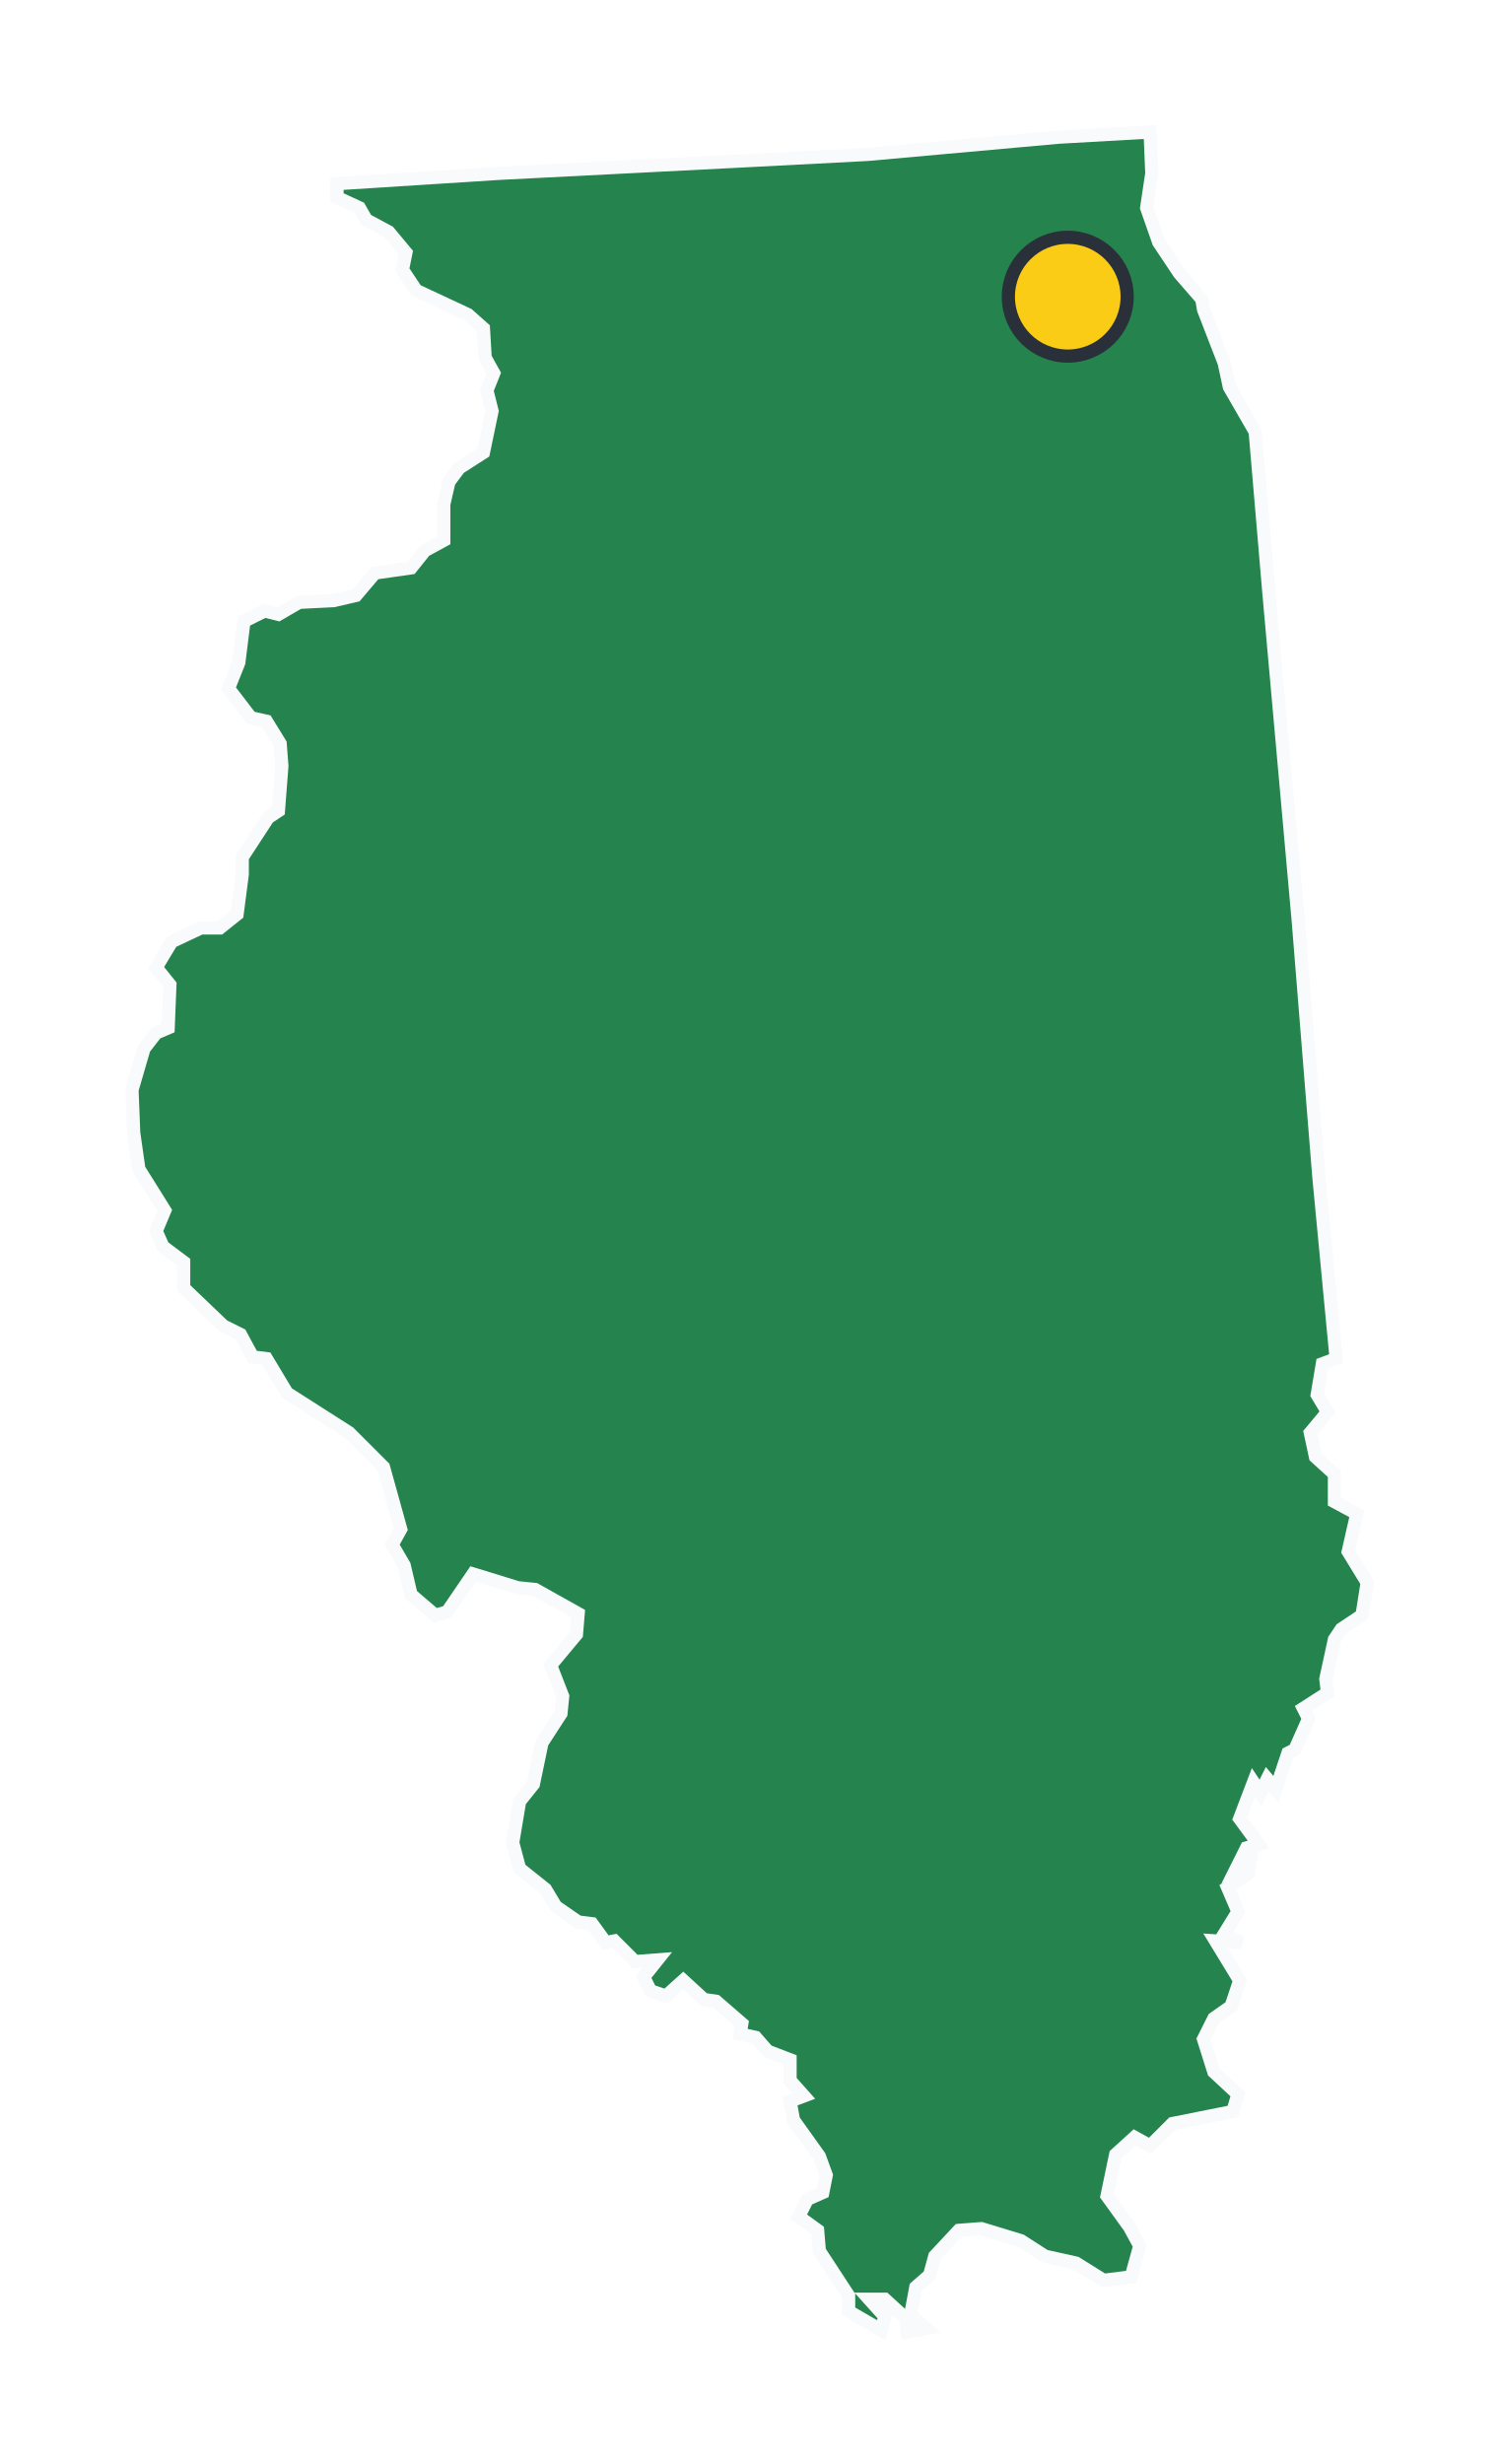
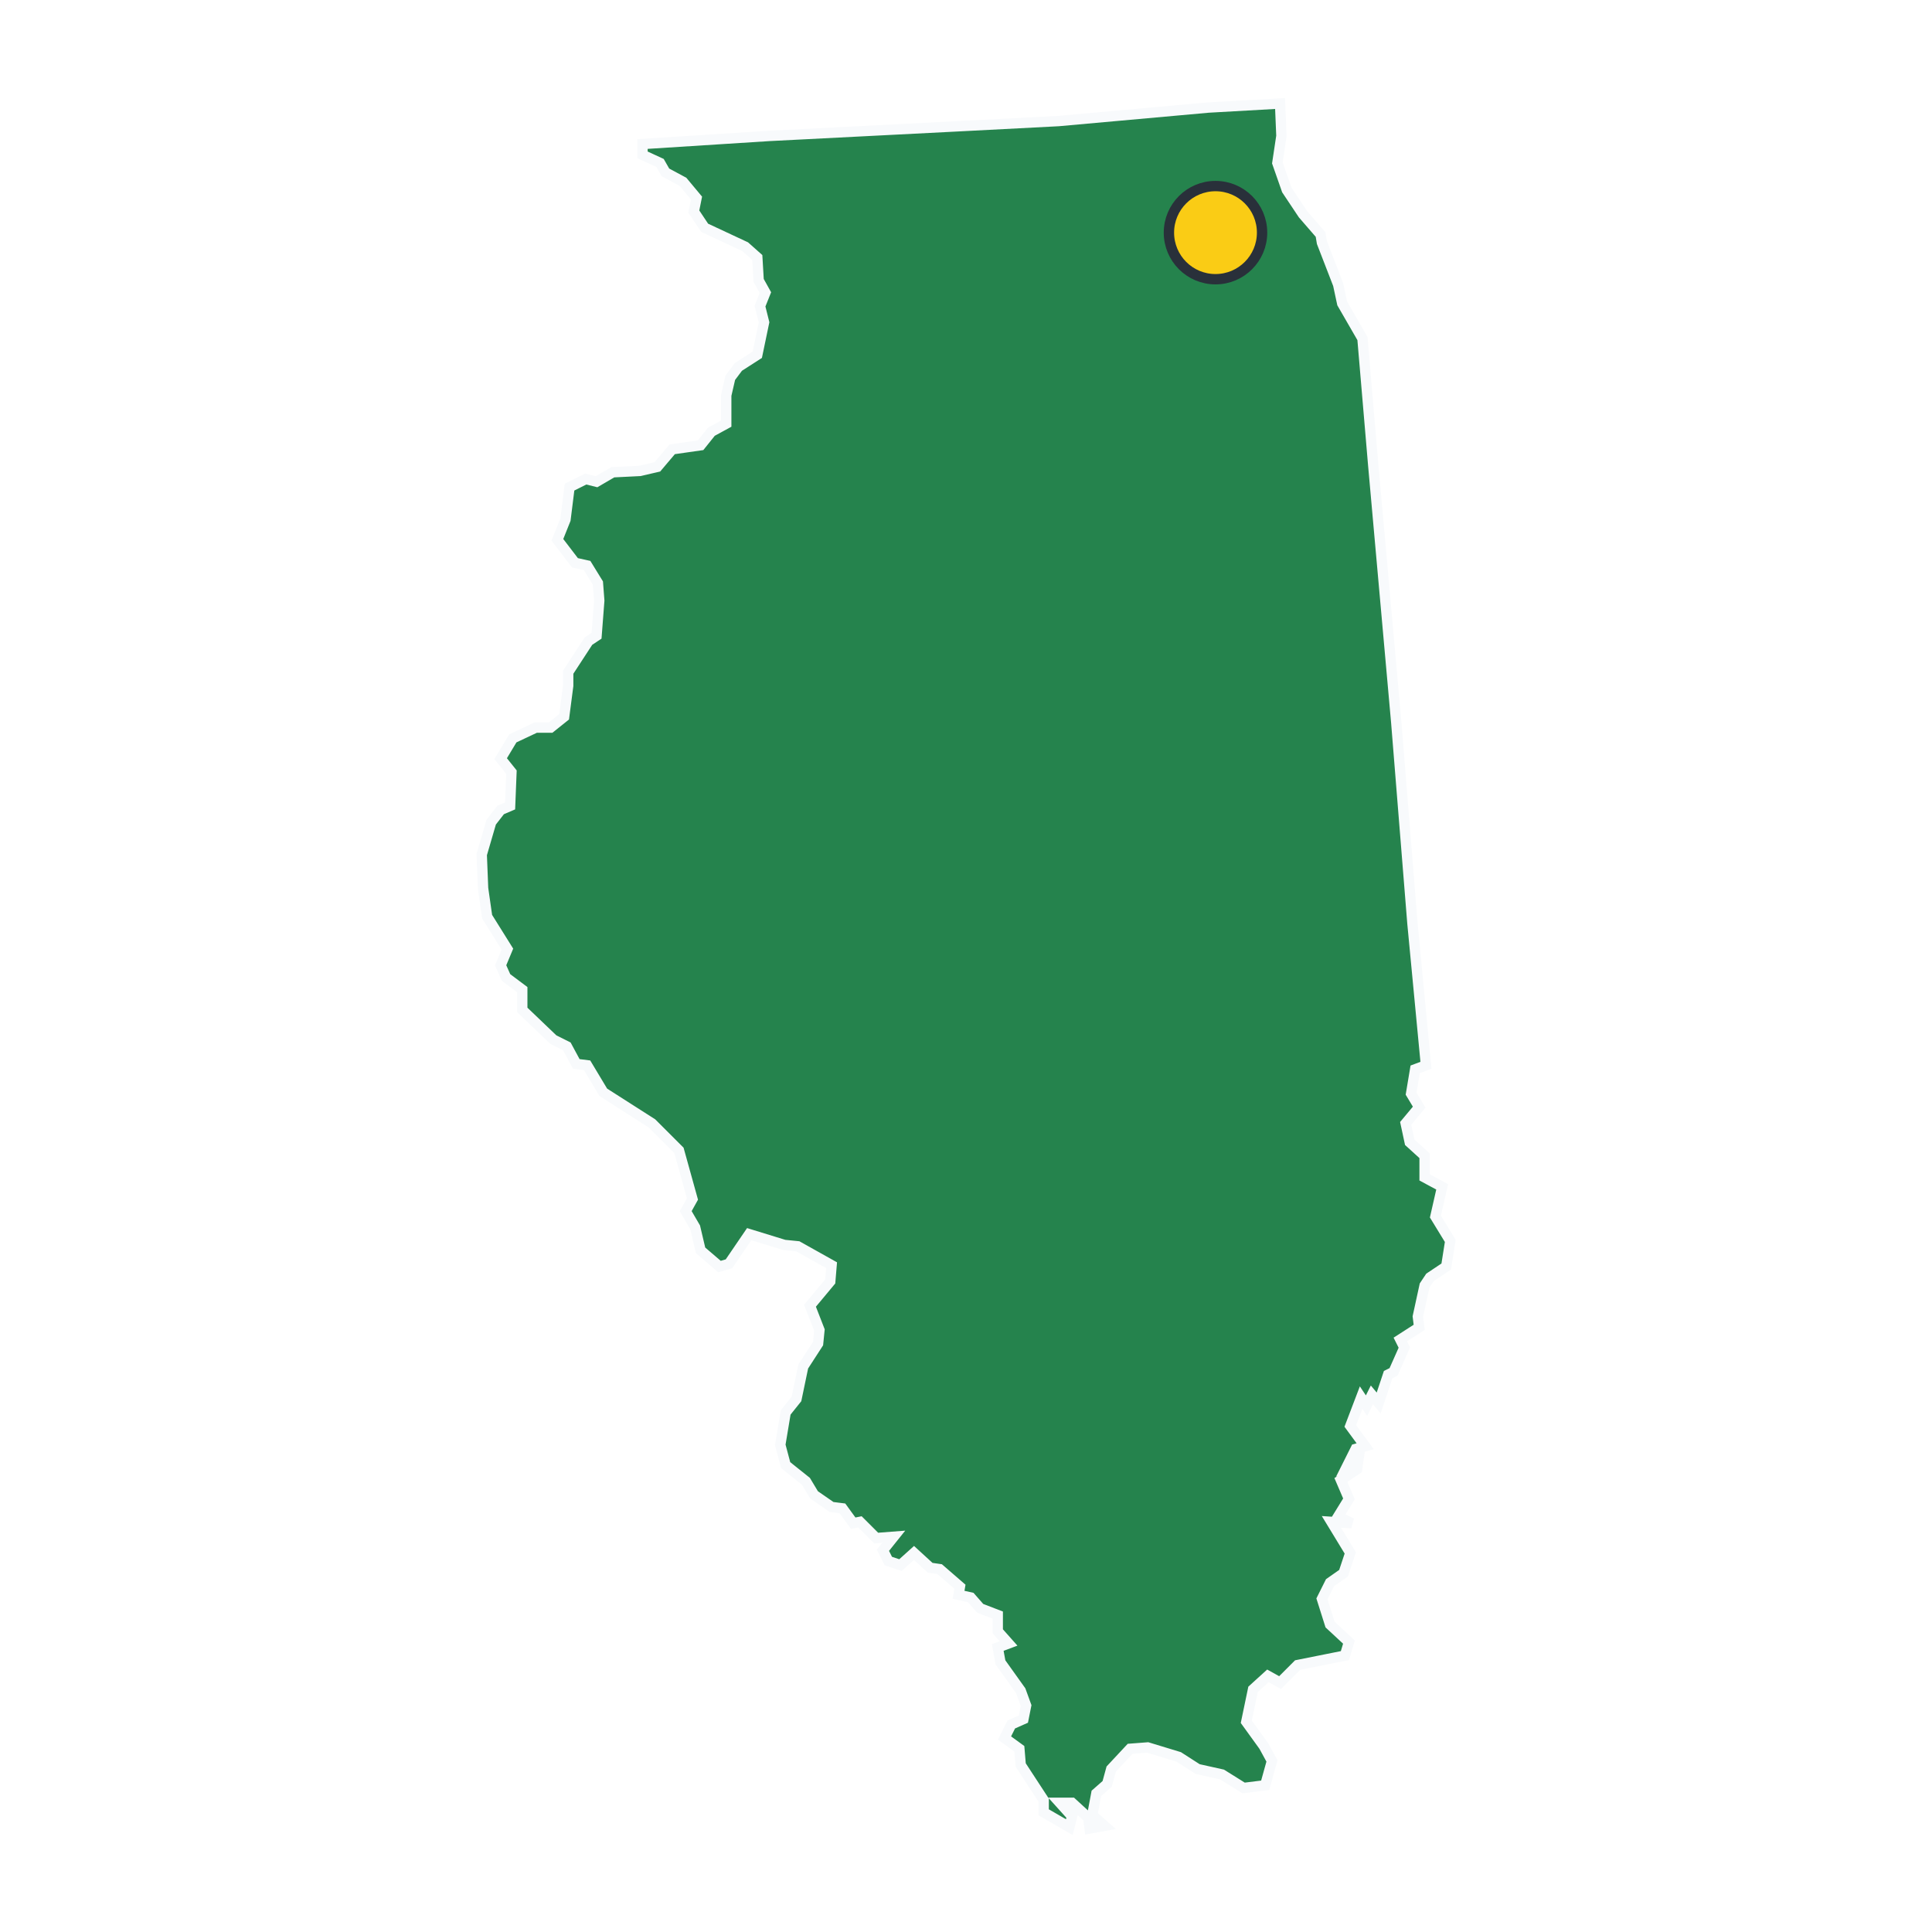
- <svg xmlns="http://www.w3.org/2000/svg" viewBox="567.438 204.738 87.024 143.024">
+ <svg xmlns="http://www.w3.org/2000/svg" viewBox="539.438 204.738 143.024 143.024">
  <path fill="#25834d" stroke="#f8fafc" stroke-width="0.766" d="M576.5,264.7L577.2,264.4L577.3,261.9L576.5,260.9L577.4,259.4L579.1,258.6L580.2,258.6L581.2,257.8L581.5,255.5L581.5,254.5L583,252.2L583.6,251.8L583.8,249.2L583.7,247.9L582.9,246.6L582,246.4L580.7,244.7L581.3,243.2L581.6,240.8L582.8,240.2L583.6,240.4L584.8,239.7L586.8,239.6L588.1,239.3L589.2,238L591.3,237.7L592.1,236.7L593.2,236.1L593.2,234L593.5,232.7L594.1,231.9L595.5,231L596,228.6L595.7,227.4L596.1,226.4L595.6,225.5L595.5,223.8L594.6,223L591.6,221.6L590.8,220.4L591,219.4L590,218.2L588.7,217.5L588.3,216.8L587,216.2L587,215.4L596.4,214.8L610.1,214.1L617.8,213.7L628.9,212.7L634.2,212.4L634.3,214.8L634,216.8L634.7,218.8L635.9,220.6L637.2,222.1L637.3,222.7L638.5,225.8L638.8,227.2L640.3,229.8L641.1,239.2L642.8,258.2L644,273.1L645,283.6L644.2,283.9L643.9,285.7L644.5,286.7L643.5,287.9L643.8,289.3L644.9,290.3L644.9,291.9L646.2,292.6L645.7,294.8L646.8,296.6L646.5,298.5L645.3,299.3L644.9,299.9L644.4,302.2L644.5,303L643.1,303.9L643.4,304.5L642.6,306.3L642.2,306.5L641.5,308.6L641,308L640.6,308.8L640.2,308.2L639.4,310.3L640.5,311.8L639.8,312L639.2,313.2L640,312.8L639.9,313.5L638.7,314.3L639.3,315.7L638.5,317L639.5,317.5L638,317.4L639.4,319.7L638.9,321.2L637.9,321.9L637.3,323.1L637.9,325L639.3,326.3L639,327.3L635.5,328L634.2,329.3L633.3,328.8L632.2,329.8L631.7,332.2L633,334L633.6,335.1L633.1,336.9L631.5,337.1L629.9,336.1L628.1,335.7L626.7,334.8L624.4,334.1L623.1,334.2L621.7,335.7L621.4,336.8L620.6,337.5L620.3,339.1L621.2,339.9L620.1,340.1L620,339.3L618.8,338.2L617.9,338.2L618.8,339.2L618.6,340L616.7,338.9L616.7,338L615,335.4L614.9,334.2L613.8,333.4L614.3,332.4L615.2,332L615.4,331L615,329.9L613.5,327.8L613.3,326.7L614.1,326.4L613.3,325.5L613.3,324.3L612,323.8L611.3,323L610.4,322.8L610.5,322.2L609,320.9L608.3,320.8L607.1,319.7L606.1,320.6L605.2,320.3L604.8,319.5L605.6,318.5L604.3,318.6L603.1,317.4L602.6,317.5L601.8,316.4L601,316.3L599.7,315.4L599.1,314.4L597.6,313.2L597.2,311.7L597.6,309.3L598.4,308.3L598.9,305.9L600,304.2L600.1,303.2L599.4,301.4L600.9,299.6L601,298.4L598.5,297L597.5,296.9L594.9,296.1L593.4,298.3L592.7,298.5L591.3,297.3L590.9,295.6L590.2,294.4L590.7,293.5L589.7,289.9L587.7,287.9L584.1,285.6L582.9,283.6L582.1,283.5L581.4,282.2L580.4,281.7L578.1,279.5L578.1,278L576.9,277.1L576.5,276.2L577,275L575.5,272.6L575.2,270.5L575.1,268L575.8,265.6Z" />
  <circle cx="629.42" cy="221.96" r="3.448" fill="#facc15" stroke="#29303a" stroke-width="0.766" />
</svg>
